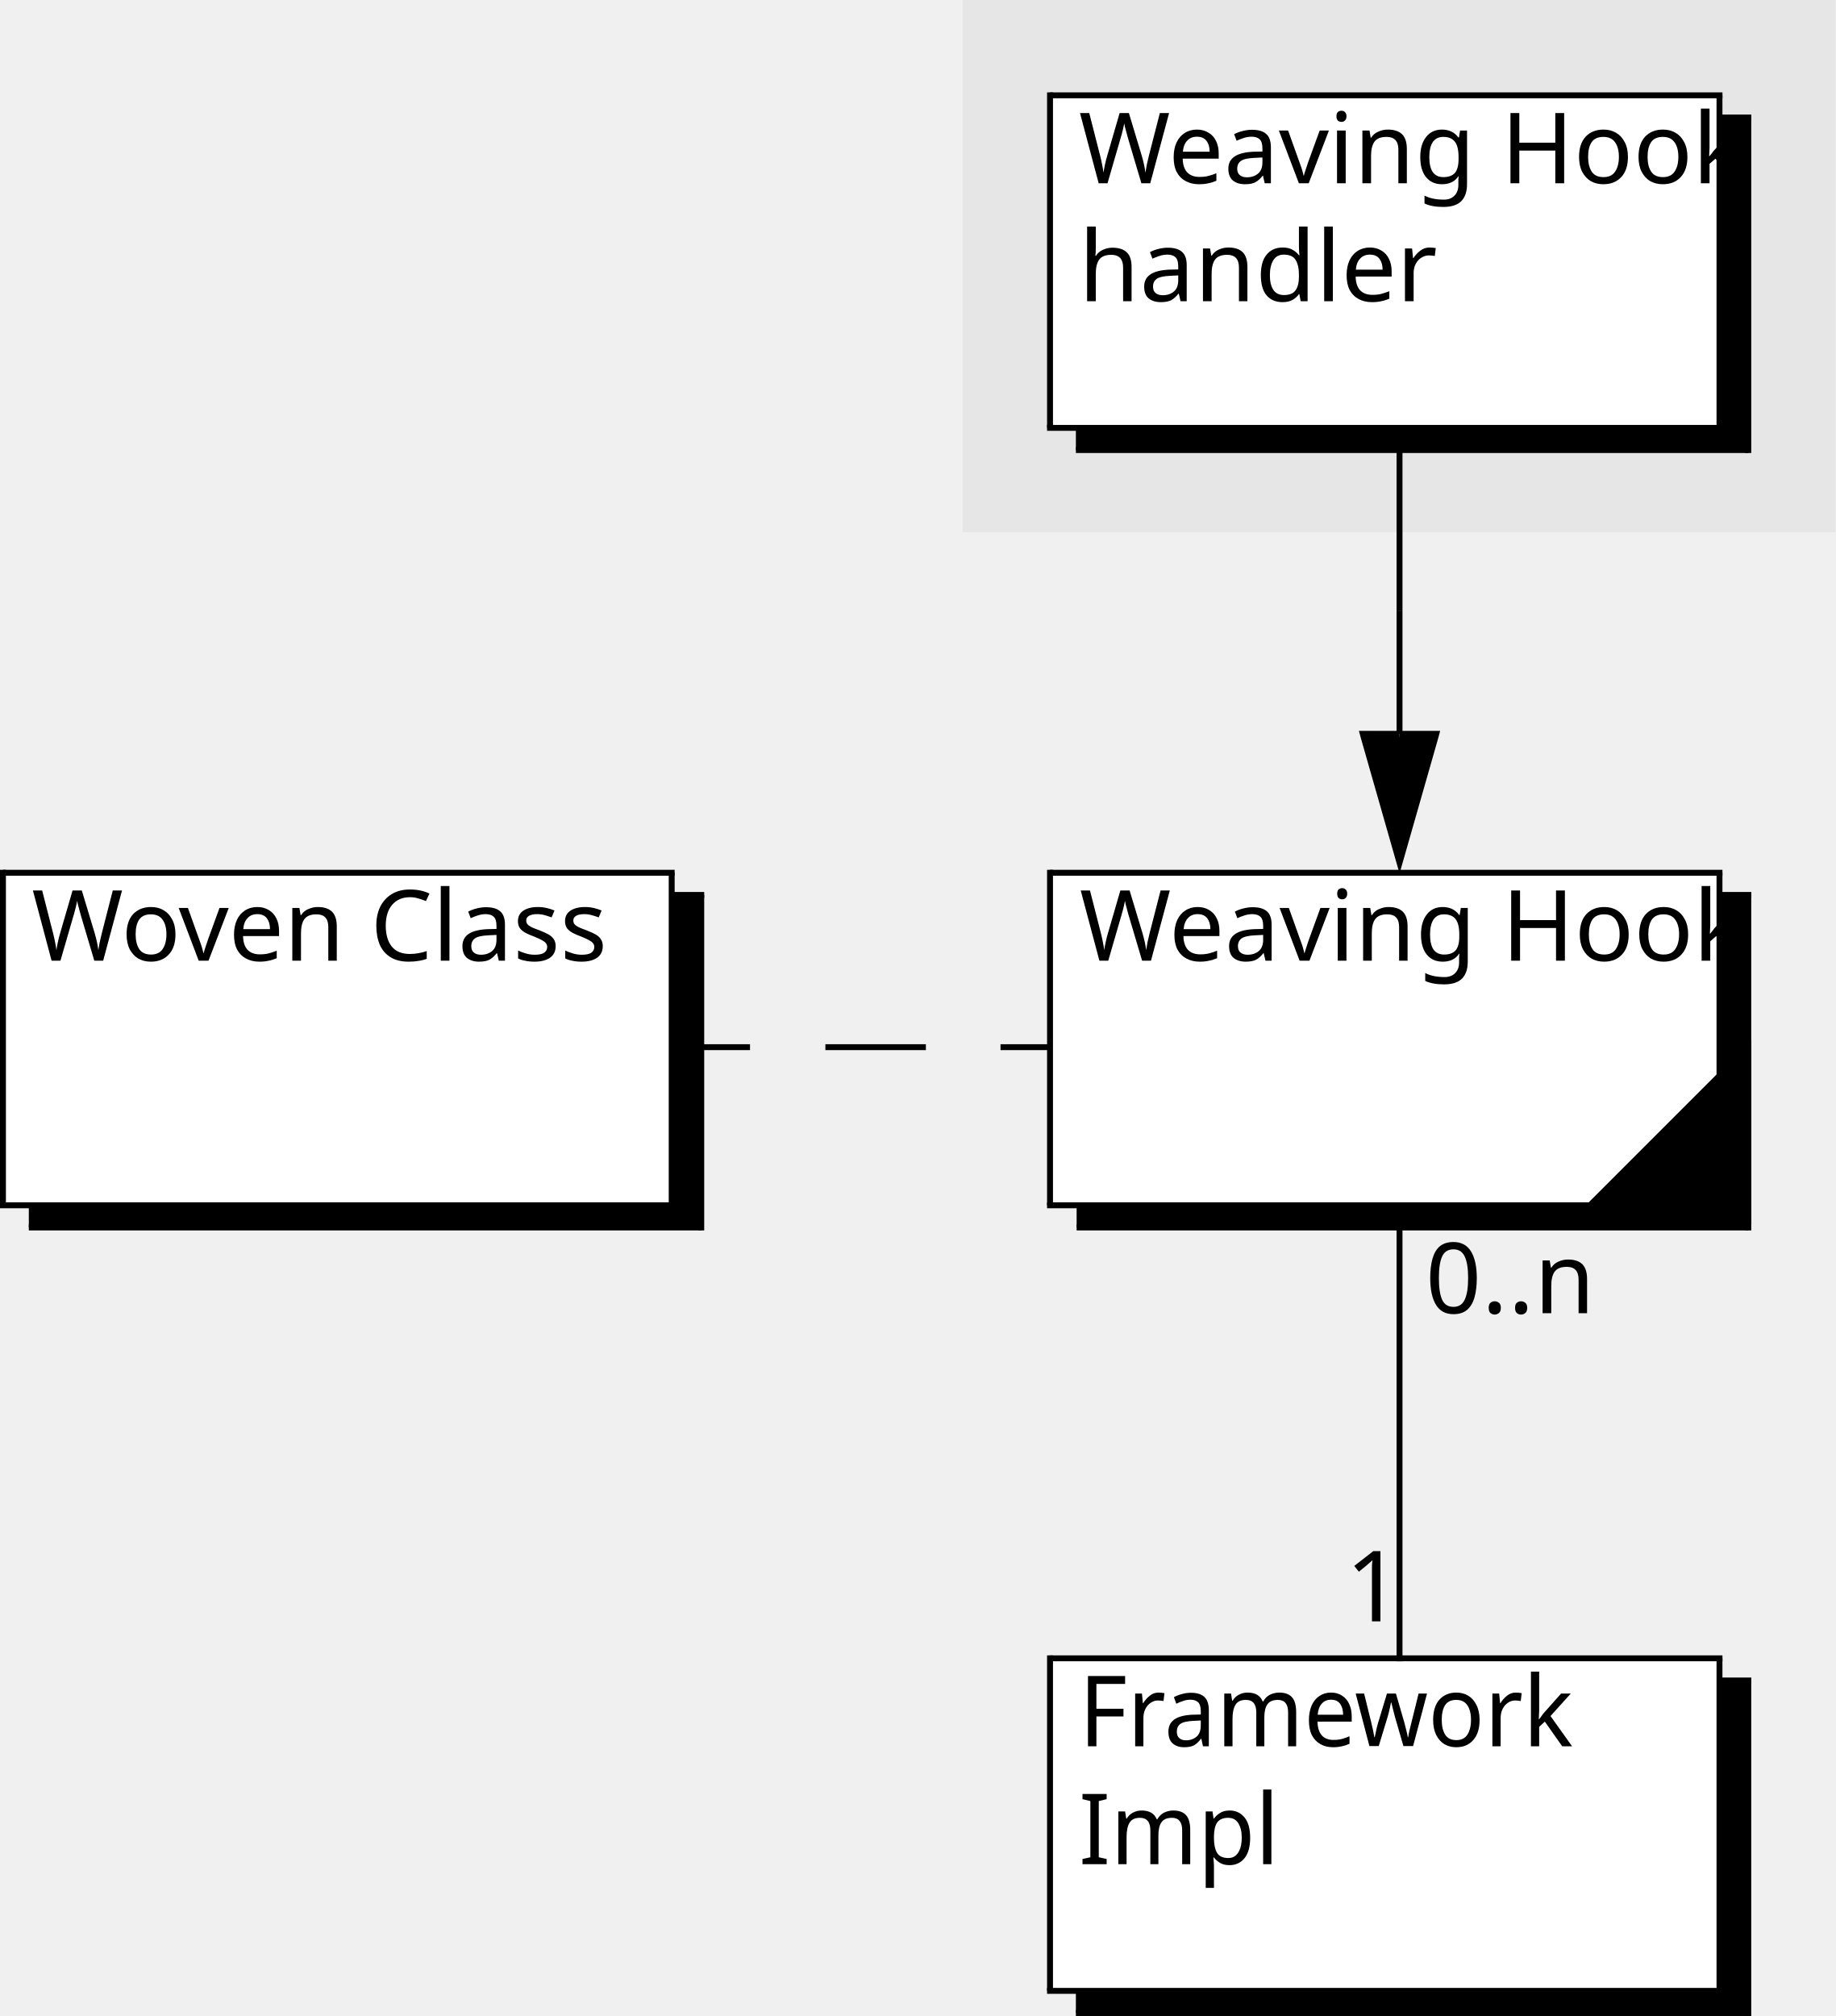
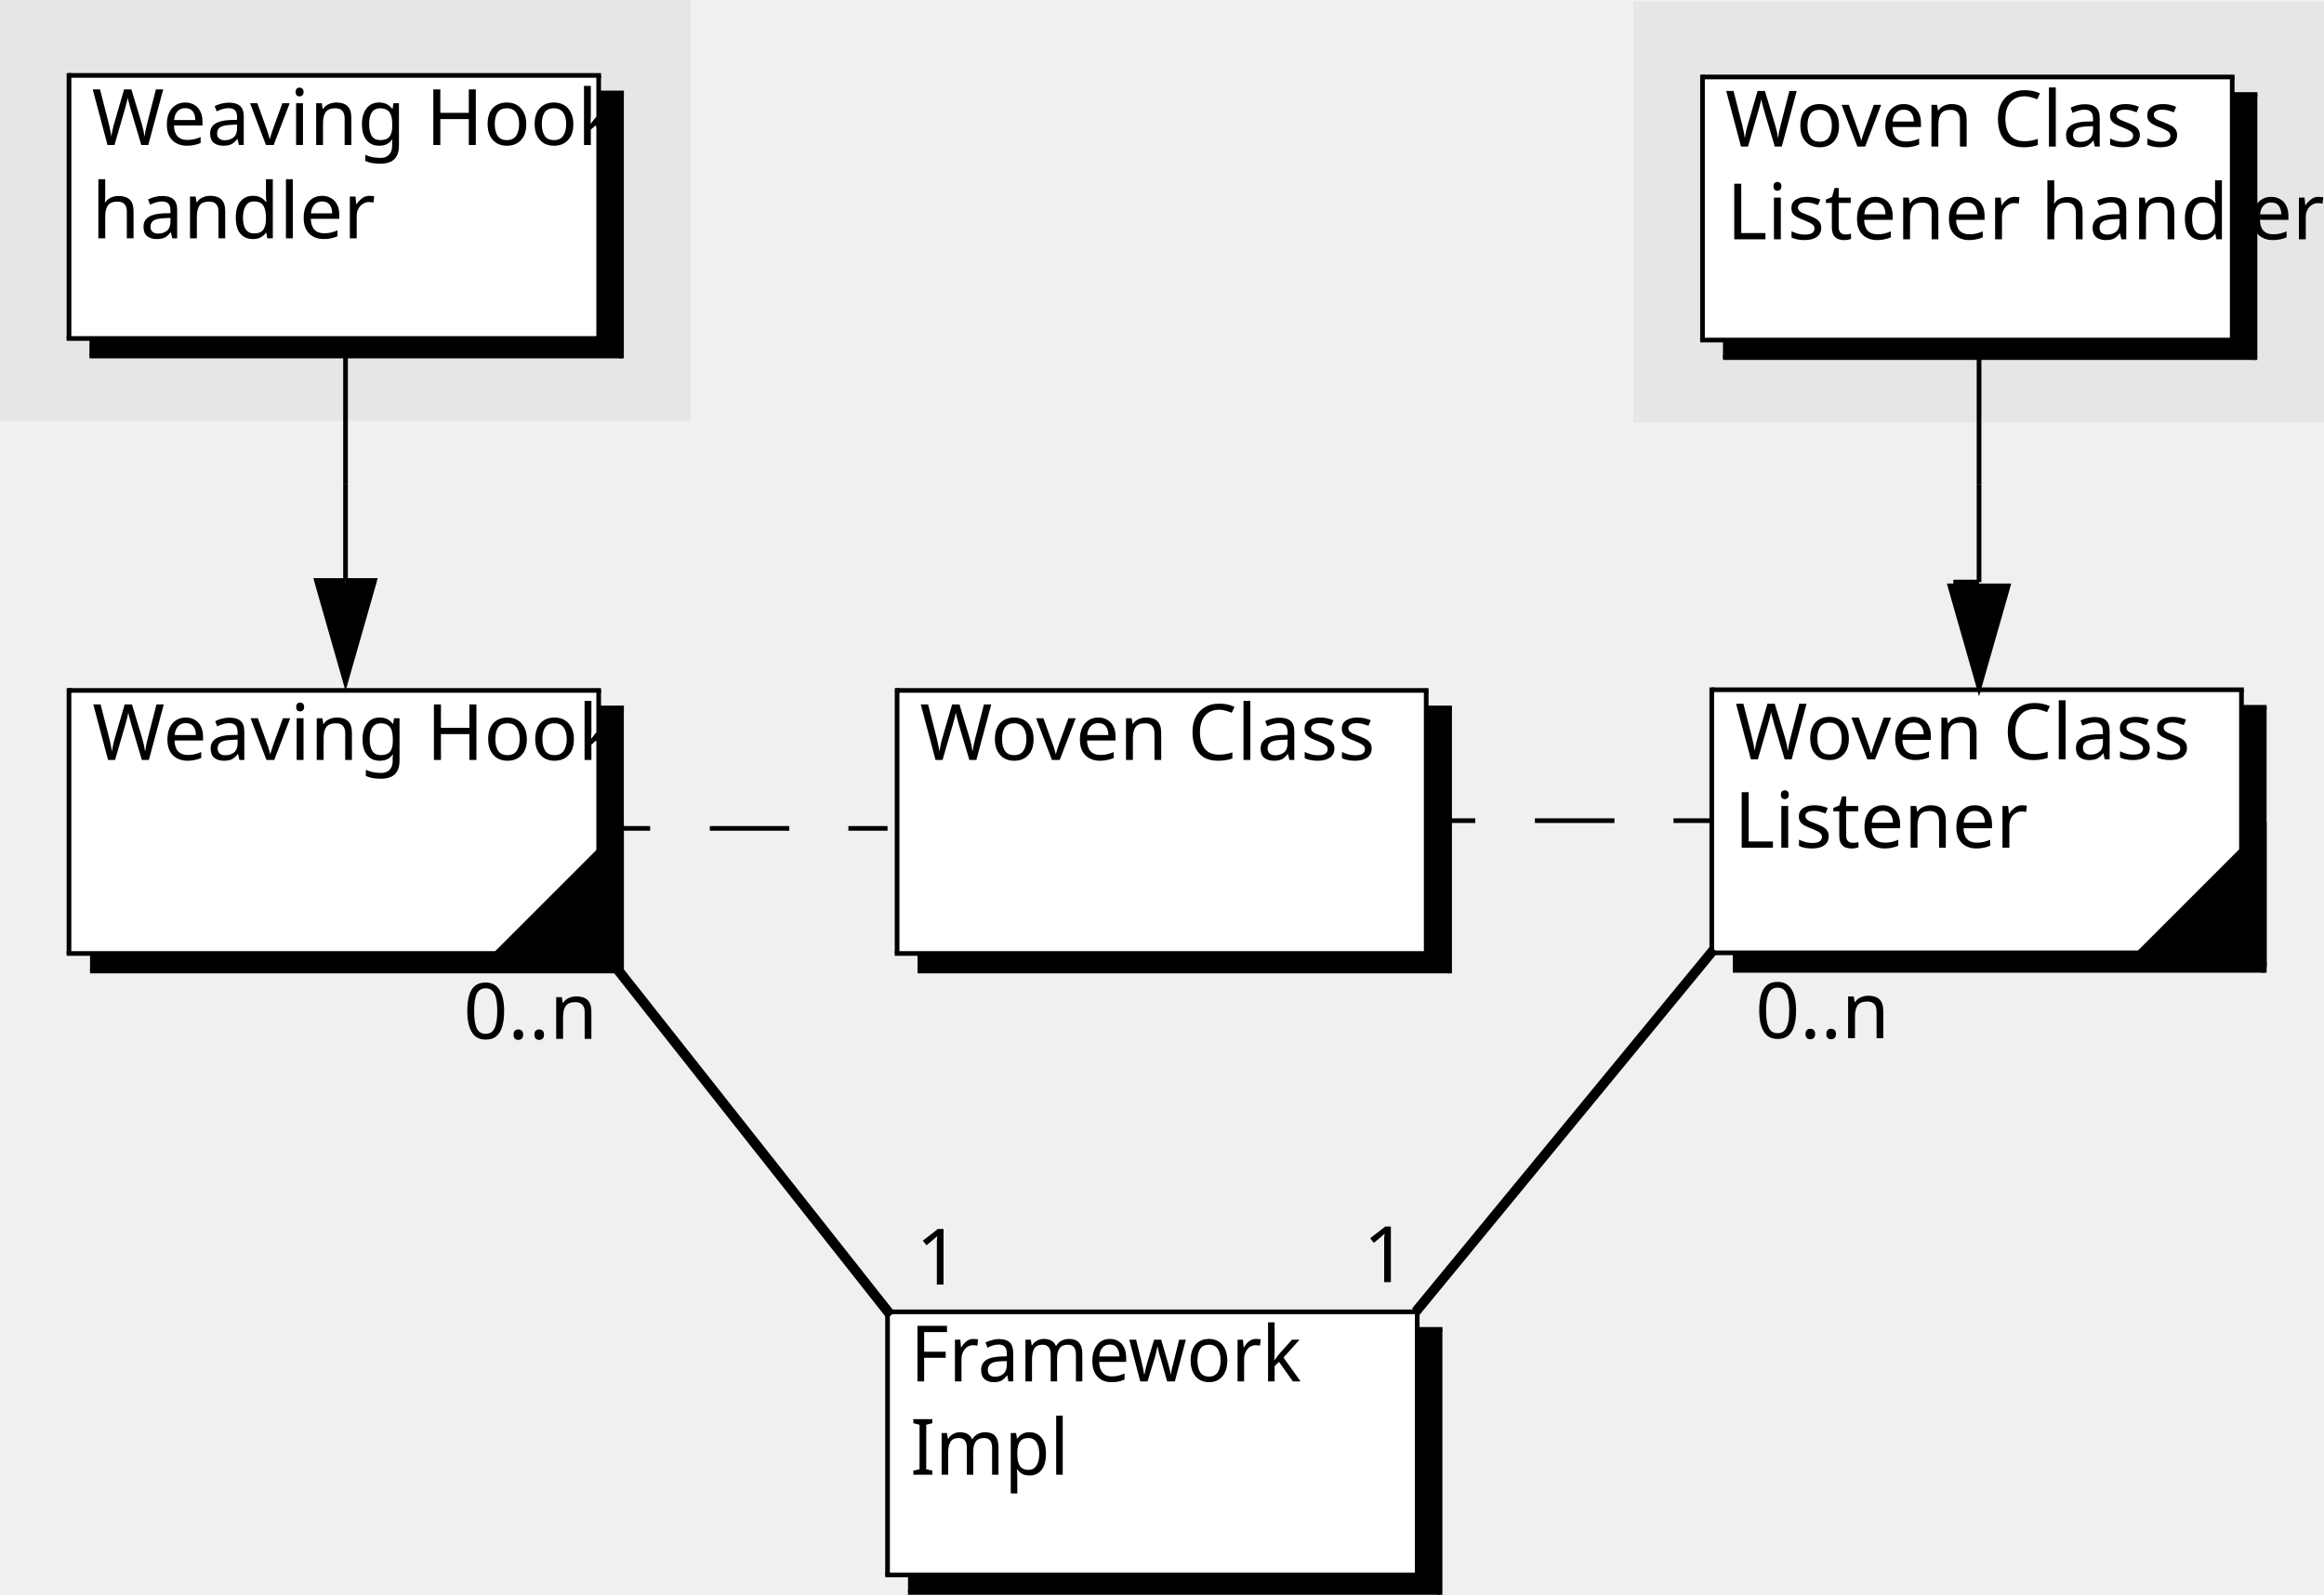
- <svg xmlns="http://www.w3.org/2000/svg" version="1.1" id="Layer_1" x="0px" y="0px" width="149.04px" height="163.68px" viewBox="0 0 149.04 163.68" enable-background="new 0 0 149.04 163.68" xml:space="preserve">
-   <rect x="87.6" y="136.44" width="54.359" height="27" />
-   <rect x="87.6" y="136.2" width="54.602" height="0.479" />
-   <rect x="141.72" y="136.44" width="0.479" height="27.239" />
-   <rect x="87.36" y="163.2" width="54.6" height="0.479" />
-   <rect x="87.36" y="136.2" width="0.48" height="27.239" />
-   <rect x="85.26" y="134.64" fill="#FFFFFF" width="54.359" height="27" />
-   <rect x="85.26" y="134.4" width="54.6" height="0.479" />
-   <rect x="139.379" y="134.64" width="0.479" height="27.24" />
-   <rect x="85.02" y="161.4" width="54.6" height="0.479" />
-   <rect x="85.02" y="134.4" width="0.48" height="27.239" />
-   <text transform="matrix(0.9504 0 0 1 87.6001 141.7805)" enable-background="new    ">
-     <tspan x="0" y="0" font-family="'ProductusOSGiBookc'" font-size="7.98">Framework</tspan>
-     <tspan x="0" y="9.576" font-family="'ProductusOSGiBookc'" font-size="7.98">Impl</tspan>
+ <svg xmlns="http://www.w3.org/2000/svg" version="1.1" id="Layer_1" x="0px" y="0px" width="238.493" height="163.679" viewBox="0 0 238.493 163.679" enable-background="new 0 0 149.04 163.68" xml:space="preserve">
+   <defs id="defs137" />
+   <rect x="93.42" y="136.44" width="54.359" height="27" id="rect3" />
+   <rect x="93.42" y="136.2" width="54.602" height="0.479" id="rect5" />
+   <rect x="147.54" y="136.44" width="0.479" height="27.239" id="rect7" />
+   <rect x="93.18" y="163.2" width="54.6" height="0.479" id="rect9" />
+   <rect x="93.18" y="136.2" width="0.48" height="27.239" id="rect11" />
+   <rect x="91.08" y="134.64" width="54.359" height="27" id="rect13" style="fill:#ffffff" />
+   <rect x="91.08" y="134.4" width="54.6" height="0.479" id="rect15" />
+   <rect x="145.199" y="134.64" width="0.479" height="27.24" id="rect17" />
+   <rect x="90.84" y="161.4" width="54.6" height="0.479" id="rect19" />
+   <rect x="90.84" y="134.4" width="0.48" height="27.239" id="rect21" />
+   <text transform="scale(0.9748846,1.025762)" enable-background="new    " id="text23" x="95.827" y="138.22" style="font-size:11.699px">
+     <tspan x="95.827" y="138.22" font-size="7.98" id="tspan25" style="font-size:7.78px;font-family:ProductusOSGiBookc">Framework</tspan>
+     <tspan x="95.827" y="147.555" font-size="7.98" id="tspan27" style="font-size:7.78px;font-family:ProductusOSGiBookc">Impl</tspan>
  </text>
-   <rect x="113.399" y="98.94" width="0.48" height="0.239" />
-   <rect x="113.399" y="99.18" width="0.48" height="35.7" />
-   <rect x="87.661" y="72.66" width="54.299" height="27" />
-   <rect x="87.661" y="72.42" width="54.541" height="0.479" />
-   <rect x="141.72" y="72.66" width="0.479" height="27.239" />
-   <rect x="87.42" y="99.42" width="54.539" height="0.479" />
-   <rect x="87.42" y="72.42" width="0.479" height="27.24" />
-   <rect x="85.26" y="70.86" fill="#FFFFFF" width="54.359" height="27" />
-   <rect x="85.26" y="70.62" width="54.6" height="0.479" />
-   <rect x="139.379" y="70.86" width="0.479" height="27.239" />
-   <rect x="85.02" y="97.62" width="54.6" height="0.479" />
-   <rect x="85.02" y="70.62" width="0.48" height="27.239" />
-   <text transform="matrix(1 0 0 1 87.6597 78.0002)" font-family="'ProductusSemibold'" font-size="7.98">Weaving Hook</text>
-   <polyline points="141.959,85.02 127.799,99.18 141.959,99.18 " />
-   <polyline points="142.14,85.2 127.979,99.36 127.799,99.42 127.2,99.42 141.78,84.84 " />
-   <rect x="127.799" y="98.94" width="14.4" height="0.479" />
-   <polyline points="141.72,99.18 141.72,85.02 141.78,84.84 142.2,84.42 142.2,99.18 " />
-   <text transform="matrix(1 0 0 1 115.7407 106.6204)" font-family="'ProductusBook'" font-size="7.98">0..n</text>
-   <text transform="matrix(1 0 0 1 109.2603 131.6399)" font-family="'ProductusBook'" font-size="7.98">1</text>
-   <rect x="78.18" y="0" fill="#E6E6E6" width="70.859" height="43.2" />
-   <rect x="87.6" y="9.54" width="54.359" height="27" />
-   <rect x="87.6" y="9.3" width="54.602" height="0.48" />
-   <rect x="141.72" y="9.54" width="0.479" height="27.24" />
-   <rect x="87.36" y="36.3" width="54.6" height="0.48" />
-   <rect x="87.36" y="9.3" width="0.48" height="27.24" />
-   <rect x="85.26" y="7.74" fill="#FFFFFF" width="54.359" height="27" />
-   <rect x="85.26" y="7.5" width="54.6" height="0.479" />
-   <rect x="139.379" y="7.74" width="0.479" height="27.239" />
-   <rect x="85.02" y="34.5" width="54.6" height="0.479" />
-   <rect x="85.02" y="7.5" width="0.48" height="27.24" />
-   <text transform="matrix(1 0 0 1 87.6001 14.8801)" enable-background="new    ">
-     <tspan x="0" y="0" font-family="'ProductusBook'" font-size="7.98">Weaving Hook</tspan>
-     <tspan x="0" y="9.576" font-family="'ProductusBook'" font-size="7.98">handler</tspan>
+   <rect x="35.219" y="98.94" width="0.48" height="0.239" id="rect29" />
+   <rect x="9.481" y="72.66" width="54.299" height="27" id="rect33" />
+   <rect x="9.481" y="72.42" width="54.541" height="0.479" id="rect35" />
+   <rect x="63.54" y="72.66" width="0.479" height="27.239" id="rect37" />
+   <rect x="9.24" y="99.42" width="54.539" height="0.479" id="rect39" />
+   <rect x="9.24" y="72.42" width="0.479" height="27.24" id="rect41" />
+   <rect x="7.08" y="70.86" width="54.359" height="27" id="rect43" style="fill:#ffffff" />
+   <rect x="7.08" y="70.62" width="54.6" height="0.479" id="rect45" />
+   <rect x="61.199" y="70.86" width="0.479" height="27.239" id="rect47" />
+   <rect x="6.84" y="97.62" width="54.6" height="0.479" id="rect49" />
+   <rect x="6.84" y="70.62" width="0.48" height="27.239" id="rect51" />
+   <text font-size="7.98" id="text53" x="9.48" y="78" style="font-size:7.98px;font-family:ProductusSemibold">Weaving Hook</text>
+   <polyline points="141.959,85.02 127.799,99.18 141.959,99.18 " id="polyline55" transform="translate(-78.18,-6.1466613e-7)" />
+   <polyline points="142.14,85.2 127.979,99.36 127.799,99.42 127.2,99.42 141.78,84.84 " id="polyline57" transform="translate(-78.18,-6.1466613e-7)" />
+   <rect x="49.619" y="98.94" width="14.4" height="0.479" id="rect59" />
+   <polyline points="141.72,99.18 141.72,85.02 141.78,84.84 142.2,84.42 142.2,99.18 " id="polyline61" transform="translate(-78.18,-6.1466613e-7)" />
+   <text font-size="7.98" id="text63" x="47.561" y="106.62" style="font-size:7.98px;font-family:ProductusBook">0..n</text>
+   <text font-size="7.98" id="text65" x="94" y="131.834" style="font-size:7.98px;font-family:ProductusBook">1</text>
+   <rect x="0" y="-2.4571307e-08" width="70.859" height="43.2" id="rect67" style="fill:#e6e6e6" />
+   <rect x="9.42" y="9.54" width="54.359" height="27" id="rect69" />
+   <rect x="9.42" y="9.3" width="54.602" height="0.48" id="rect71" />
+   <rect x="63.54" y="9.54" width="0.479" height="27.24" id="rect73" />
+   <rect x="9.18" y="36.3" width="54.6" height="0.48" id="rect75" />
+   <rect x="9.18" y="9.3" width="0.48" height="27.24" id="rect77" />
+   <rect x="7.08" y="7.74" width="54.359" height="27" id="rect79" style="fill:#ffffff" />
+   <rect x="7.08" y="7.5" width="54.6" height="0.479" id="rect81" />
+   <rect x="61.199" y="7.74" width="0.479" height="27.239" id="rect83" />
+   <rect x="6.84" y="34.5" width="54.6" height="0.479" id="rect85" />
+   <rect x="6.84" y="7.5" width="0.48" height="27.24" id="rect87" />
+   <text enable-background="new    " id="text89" x="9.42" y="14.88">
+     <tspan x="9.42" y="14.88" font-size="7.98" id="tspan91" style="font-size:7.98px;font-family:ProductusBook">Weaving Hook</tspan>
+     <tspan x="9.42" y="24.456" font-size="7.98" id="tspan93" style="font-size:7.98px;font-family:ProductusBook">handler</tspan>
  </text>
-   <polyline points="113.64,59.34 116.939,59.34 116.76,60 113.64,70.92 110.52,60 110.34,59.34 111,59.34 111.479,59.7 114.12,68.94   113.161,69.24 113.161,68.94 115.799,59.7 116.76,60 116.28,60.36 113.64,60.36 " />
-   <rect x="111" y="59.34" width="2.64" height="1.021" />
-   <polyline points="113.64,59.82 116.28,59.82 113.64,69.06 111,59.82 " />
-   <rect x="113.399" y="35.16" width="0.48" height="0.239" />
-   <rect x="113.399" y="35.4" width="0.48" height="14.221" />
-   <rect x="113.399" y="49.62" width="0.48" height="9.96" />
-   <rect x="2.58" y="72.66" width="54.36" height="27" />
-   <rect x="2.58" y="72.42" width="54.6" height="0.479" />
-   <rect x="56.7" y="72.66" width="0.48" height="27.239" />
-   <rect x="2.34" y="99.42" width="54.6" height="0.479" />
-   <rect x="2.34" y="72.42" width="0.48" height="27.24" />
-   <rect x="0.24" y="70.86" fill="#FFFFFF" width="54.3" height="27" />
-   <rect x="0.24" y="70.62" width="54.54" height="0.479" />
-   <rect x="54.3" y="70.86" width="0.48" height="27.239" />
-   <rect y="97.62" width="54.54" height="0.479" />
-   <rect y="70.62" width="0.48" height="27.239" />
-   <text transform="matrix(1 0 0 1 2.5796 78.0002)" font-family="'ProductusSemibold'" font-size="7.98">Woven Class</text>
-   <rect x="81.241" y="84.781" width="4.02" height="0.479" />
-   <rect x="67.02" y="84.781" width="8.16" height="0.479" />
-   <rect x="56.94" y="84.781" width="3.96" height="0.479" />
+   <polyline points="113.64,59.34 116.939,59.34 116.76,60 113.64,70.92 110.52,60 110.34,59.34 111,59.34 111.479,59.7 114.12,68.94   113.161,69.24 113.161,68.94 115.799,59.7 116.76,60 116.28,60.36 113.64,60.36 " id="polyline95" transform="translate(-78.18,-2.4571307e-8)" />
+   <rect x="32.82" y="59.34" width="2.64" height="1.021" id="rect97" />
+   <polyline points="113.64,59.82 116.28,59.82 113.64,69.06 111,59.82 " id="polyline99" transform="translate(-78.18,-2.4571307e-8)" />
+   <rect x="35.219" y="35.16" width="0.48" height="0.239" id="rect101" />
+   <rect x="35.219" y="35.4" width="0.48" height="14.221" id="rect103" />
+   <rect x="35.219" y="49.62" width="0.48" height="9.96" id="rect105" />
+   <rect x="94.4" y="72.66" width="54.36" height="27" id="rect107" />
+   <rect x="94.4" y="72.42" width="54.6" height="0.479" id="rect109" />
+   <rect x="148.52" y="72.66" width="0.48" height="27.239" id="rect111" />
+   <rect x="94.16" y="99.42" width="54.6" height="0.479" id="rect113" />
+   <rect x="94.16" y="72.42" width="0.48" height="27.24" id="rect115" />
+   <rect x="92.06" y="70.86" width="54.3" height="27" id="rect117" style="fill:#ffffff" />
+   <rect x="92.06" y="70.62" width="54.54" height="0.479" id="rect119" />
+   <rect x="146.12" y="70.86" width="0.48" height="27.239" id="rect121" />
+   <rect y="97.62" width="54.54" height="0.479" id="rect123" x="91.82" />
+   <rect y="70.62" width="0.48" height="27.239" id="rect125" x="91.82" />
+   <text font-size="7.98" id="text127" x="94.4" y="78" style="font-size:7.98px;font-family:ProductusSemibold">Woven Class</text>
+   <rect x="87.061" y="84.781" width="4.02" height="0.479" id="rect129" />
+   <rect x="72.84" y="84.781" width="8.16" height="0.479" id="rect131" />
+   <rect x="62.76" y="84.781" width="3.96" height="0.479" id="rect133" />
+   <path style="fill:none;stroke:#000000;stroke-width:1.03px;stroke-linecap:butt;stroke-linejoin:miter;stroke-opacity:1" d="M 91.421,134.997 62.978,98.998" id="path3128" />
+   <rect x="171.737" y="83.988" width="4.02" height="0.479" id="rect129-1" />
+   <rect x="157.516" y="83.988" width="8.16" height="0.479" id="rect131-4" />
+   <rect x="147.436" y="83.988" width="3.96" height="0.479" id="rect133-8" />
+   <rect x="203.804" y="98.873" width="0.48" height="0.239" id="rect29-6" />
+   <rect x="178.066" y="72.593" width="54.299" height="27" id="rect33-0" />
+   <rect x="178.066" y="72.353" width="54.541" height="0.479" id="rect35-1" />
+   <rect x="232.125" y="72.593" width="0.479" height="27.239" id="rect37-3" />
+   <rect x="177.825" y="99.353" width="54.539" height="0.479" id="rect39-5" />
+   <rect x="177.825" y="72.353" width="0.479" height="27.24" id="rect41-0" />
+   <rect x="175.665" y="70.793" width="54.359" height="27" id="rect43-7" style="fill:#ffffff" />
+   <rect x="175.665" y="70.553" width="54.6" height="0.479" id="rect45-6" />
+   <rect x="229.784" y="70.793" width="0.479" height="27.239" id="rect47-5" />
+   <rect x="175.425" y="97.553" width="54.6" height="0.479" id="rect49-8" />
+   <rect x="175.425" y="70.553" width="0.48" height="27.239" id="rect51-7" />
+   <text font-size="7.98" id="text53-9" x="178.065" y="77.934" style="font-size:7.98px;font-family:ProductusSemibold">Woven Class</text>
+   <polyline points="141.959,85.02 127.799,99.18 141.959,99.18 " id="polyline55-2" transform="translate(90.40546,-0.06669061)" />
+   <polyline points="142.14,85.2 127.979,99.36 127.799,99.42 127.2,99.42 141.78,84.84 " id="polyline57-6" transform="translate(90.40546,-0.06669061)" />
+   <rect x="218.204" y="98.873" width="14.4" height="0.479" id="rect59-6" />
+   <polyline points="141.72,99.18 141.72,85.02 141.78,84.84 142.2,84.42 142.2,99.18 " id="polyline61-8" transform="translate(90.40546,-0.06669061)" />
+   <text font-size="7.98" id="text63-8" x="180.146" y="106.554" style="font-size:7.98px;font-family:ProductusBook">0..n</text>
+   <text font-size="7.98" id="text53-9-2" x="177.953" y="87.005" style="font-size:7.98px;font-family:ProductusSemibold">Listener</text>
+   <path style="fill:none;stroke:#000000;stroke-width:1.01px;stroke-linecap:butt;stroke-linejoin:miter;stroke-opacity:1" d="M 145.291,134.62 175.886,97.438" id="path3238" />
+   <text font-size="7.98" id="text65-8" x="139.907" y="131.589" style="font-size:7.98px;font-family:ProductusBook">1</text>
+   <rect x="167.634" y="0.161" width="70.859" height="43.2" id="rect67-8" style="fill:#e6e6e6" />
+   <rect x="177.054" y="9.701" width="54.359" height="27" id="rect69-1" />
+   <rect x="177.054" y="9.461" width="54.602" height="0.48" id="rect71-6" />
+   <rect x="231.174" y="9.701" width="0.479" height="27.24" id="rect73-5" />
+   <rect x="176.814" y="36.461" width="54.6" height="0.48" id="rect75-1" />
+   <rect x="176.814" y="9.461" width="0.48" height="27.24" id="rect77-7" />
+   <rect x="174.714" y="7.901" width="54.359" height="27" id="rect79-1" style="fill:#ffffff" />
+   <rect x="174.714" y="7.661" width="54.6" height="0.479" id="rect81-2" />
+   <rect x="228.833" y="7.901" width="0.479" height="27.239" id="rect83-2" />
+   <rect x="174.474" y="34.661" width="54.6" height="0.479" id="rect85-8" />
+   <rect x="174.474" y="7.661" width="0.48" height="27.24" id="rect87-8" />
+   <text enable-background="new    " id="text89-0" x="177.054" y="15.041" style="font-size:12px">
+     <tspan x="177.054" y="15.041" font-size="7.98" id="tspan91-2" style="font-size:7.98px;font-family:ProductusBook">Woven Class </tspan>
+   </text>
+   <polyline points="113.64,59.34 116.939,59.34 116.76,60 113.64,70.92 110.52,60 110.34,59.34 111,59.34 111.479,59.7 114.12,68.94   113.161,69.24 113.161,68.94 115.799,59.7 116.76,60 116.28,60.36 113.64,60.36 " id="polyline95-4" transform="translate(89.45418,0.5480088)" />
+   <rect x="200.454" y="59.501" width="2.64" height="1.021" id="rect97-7" />
+   <polyline points="113.64,59.82 116.28,59.82 113.64,69.06 111,59.82 " id="polyline99-3" transform="translate(89.45418,0.1606028)" />
+   <rect x="202.853" y="35.321" width="0.48" height="0.239" id="rect101-0" />
+   <rect x="202.853" y="35.561" width="0.48" height="14.221" id="rect103-9" />
+   <rect x="202.853" y="49.781" width="0.48" height="9.96" id="rect105-6" />
+   <text enable-background="new    " id="text89-0-9" x="177.19" y="24.561" style="font-size:12px">
+     <tspan x="177.19" y="24.561" font-size="7.98" id="tspan91-2-5" style="font-size:7.98px;font-family:ProductusBook">Listener handler</tspan>
+   </text>
</svg>
